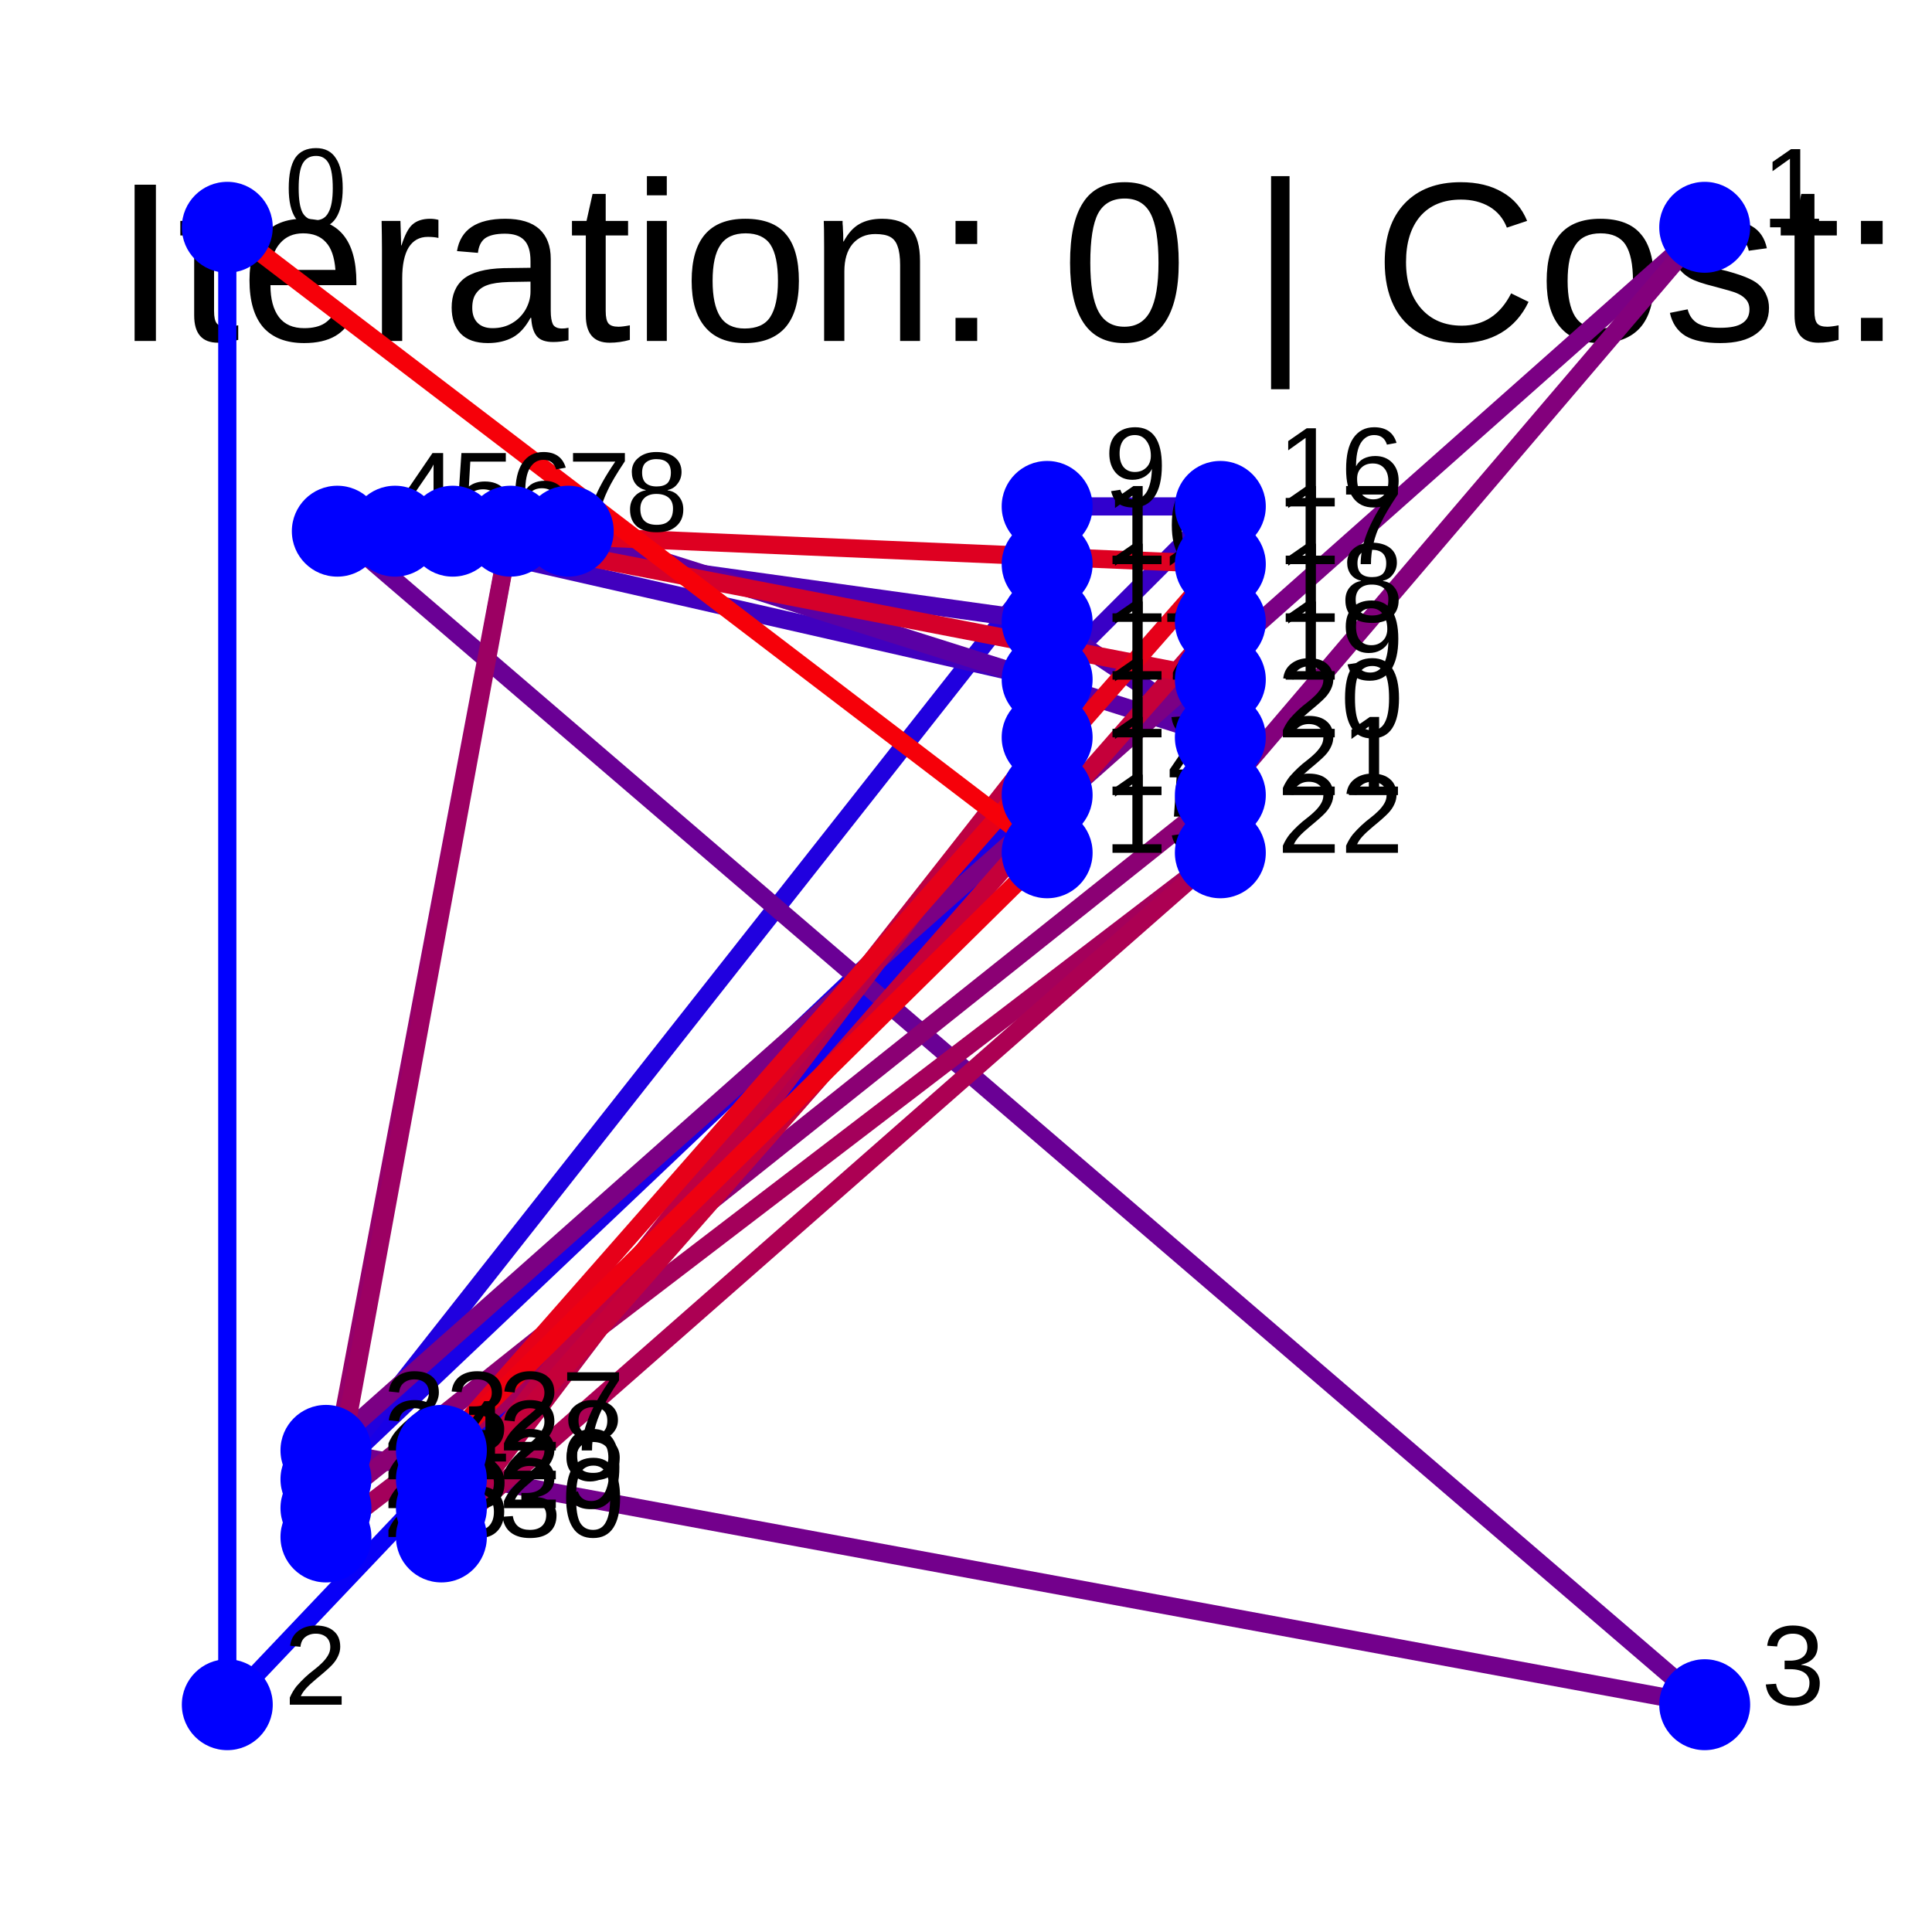
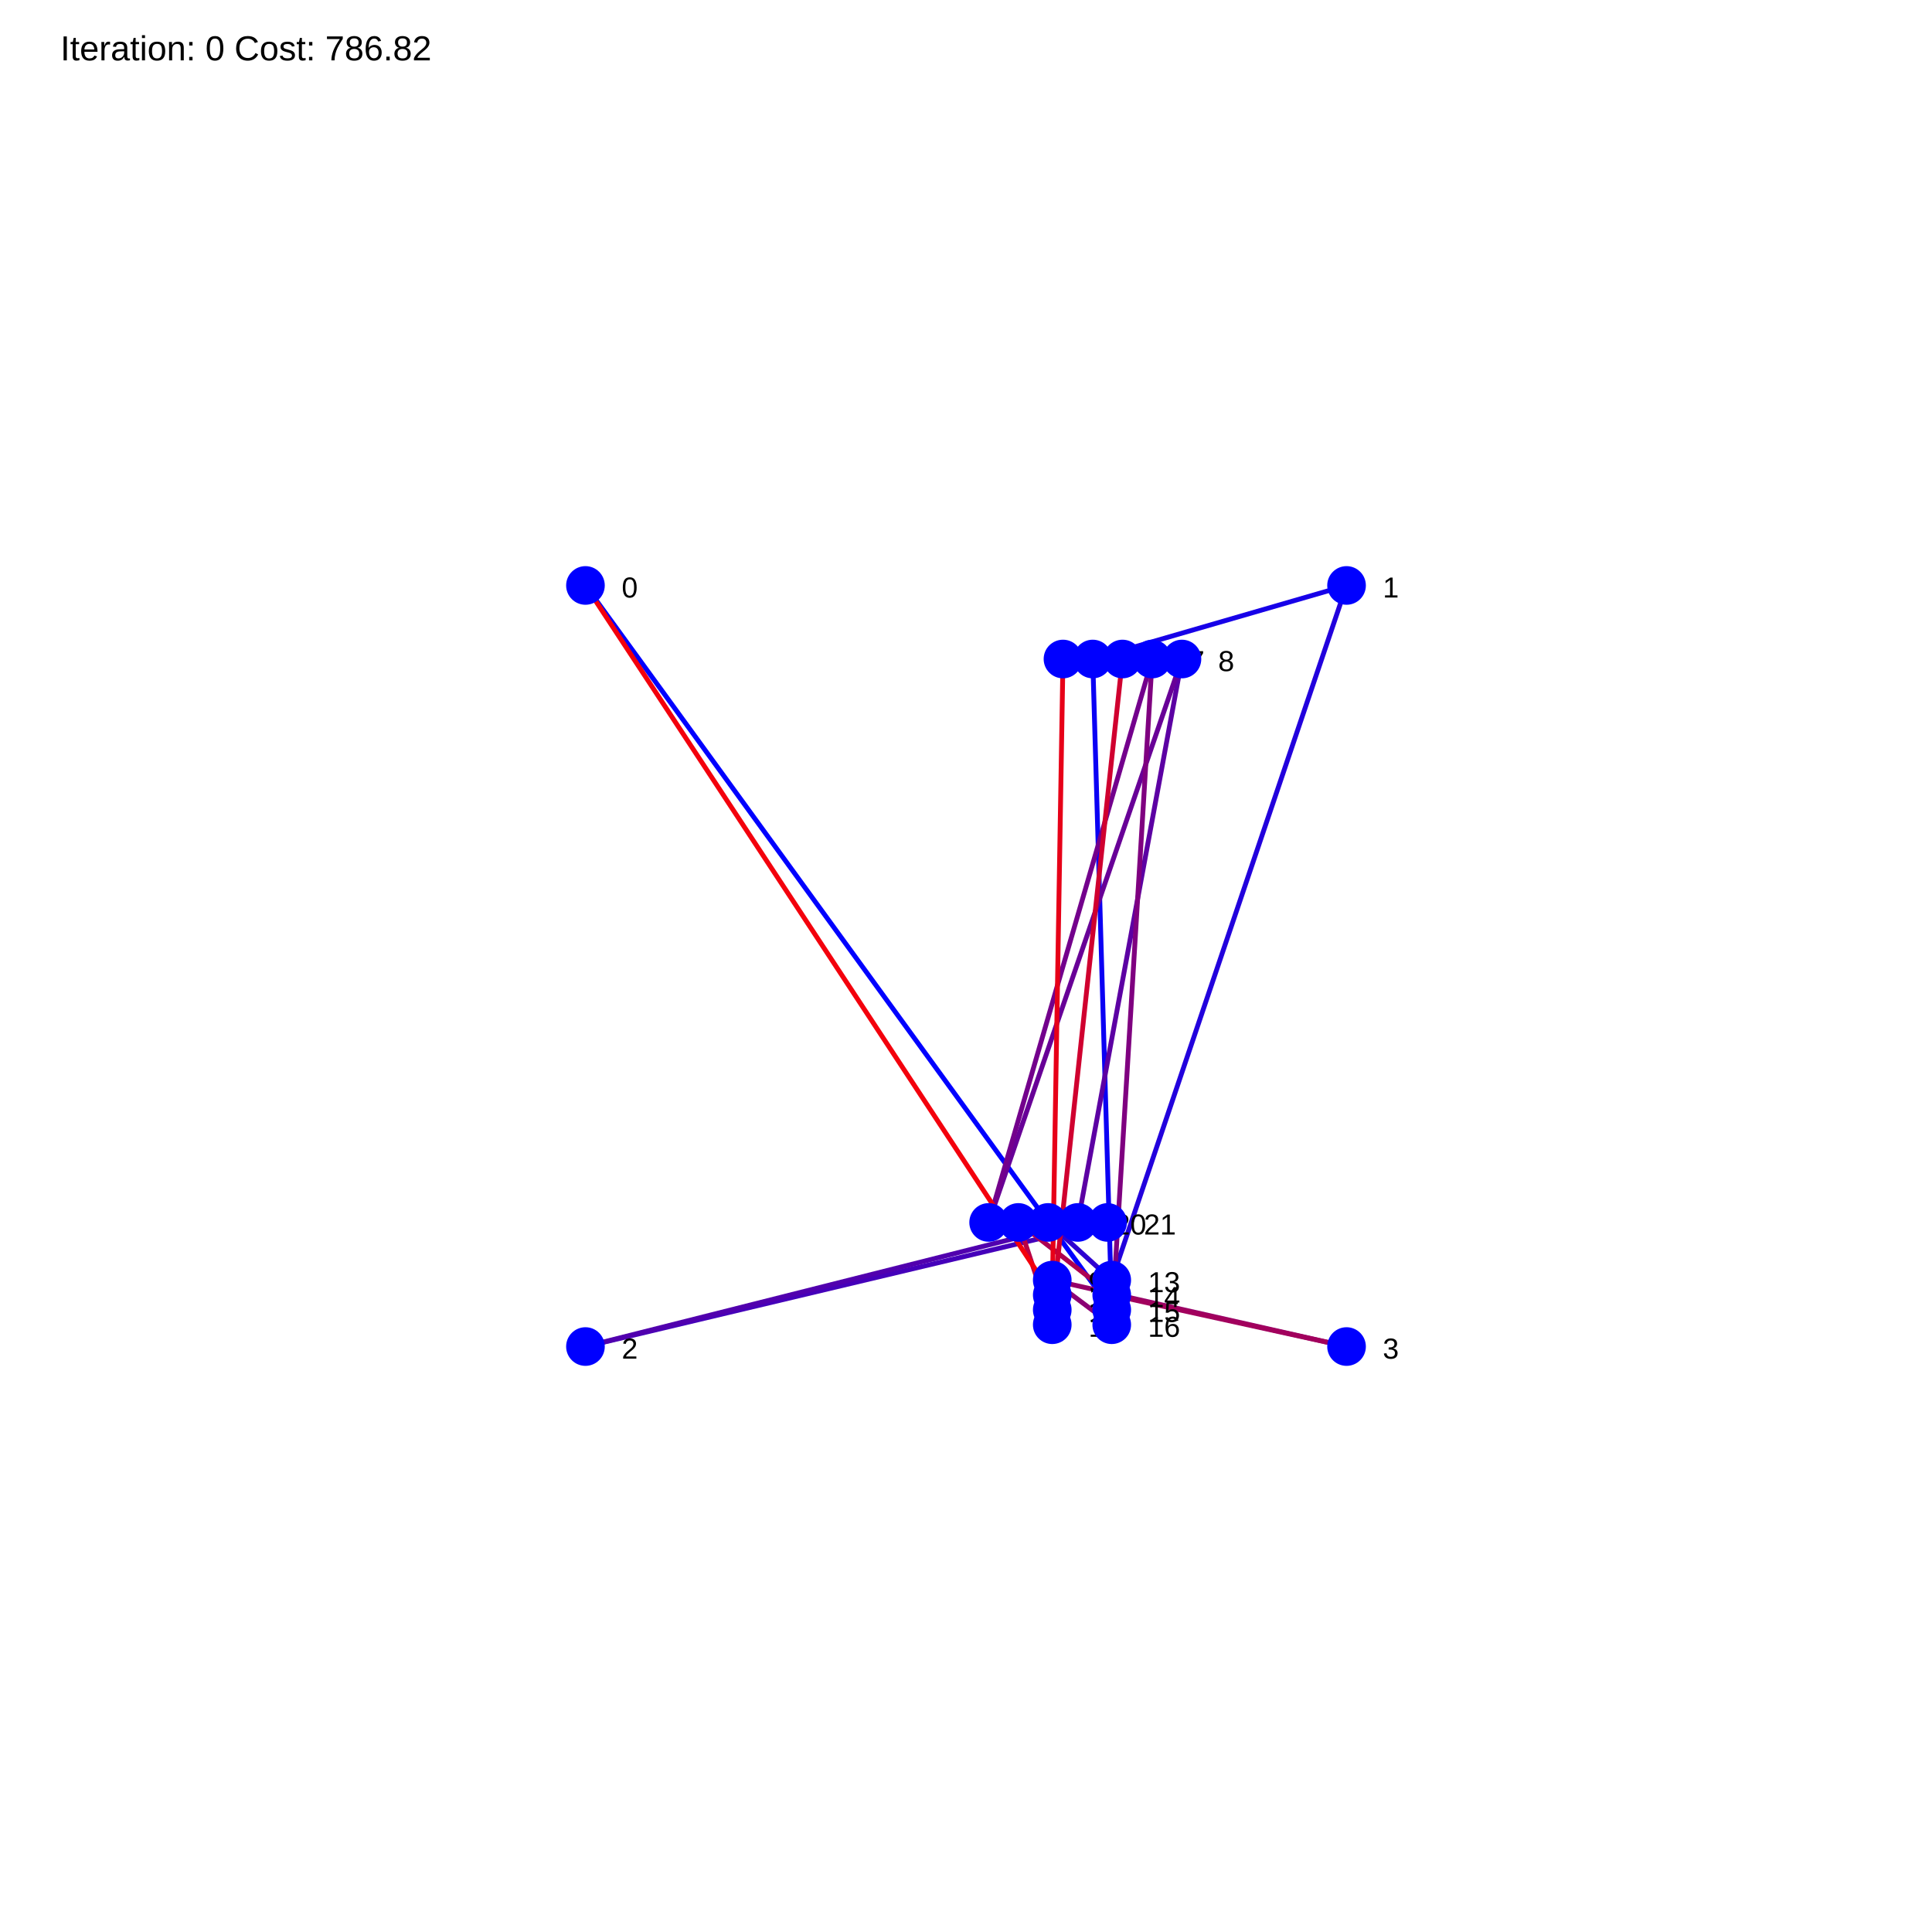
- <svg xmlns="http://www.w3.org/2000/svg" viewBox="-5 -5 85 85">
-   <rect x="-5" y="-5" width="85" height="85" fill="white" />
-   <text x="0" y="10" font-family="Arial" font-size="10" fill="black">Iteration: 0 | Cost: 1176.30</text>
+ <svg xmlns="http://www.w3.org/2000/svg" width="800" height="800" viewBox="-218.182 -218.182 800 800">
+   <rect x="-218.182" y="-218.182" width="800" height="800" fill="white" />
  <g>
-     <line x1="5.00" y1="5.00" x2="5.00" y2="70.00" stroke="rgb(0,0,255)" stroke-width="0.8" />
-     <line x1="5.00" y1="70.00" x2="14.42" y2="60.08" stroke="rgb(8,0,247)" stroke-width="0.8" />
-     <line x1="14.42" y1="60.08" x2="41.07" y2="29.98" stroke="rgb(16,0,239)" stroke-width="0.8" />
-     <line x1="41.07" y1="29.98" x2="9.34" y2="60.08" stroke="rgb(24,0,231)" stroke-width="0.8" />
-     <line x1="9.34" y1="60.08" x2="41.07" y2="19.82" stroke="rgb(32,0,223)" stroke-width="0.8" />
-     <line x1="41.07" y1="19.82" x2="41.07" y2="17.28" stroke="rgb(41,0,214)" stroke-width="0.8" />
-     <line x1="41.07" y1="17.28" x2="48.69" y2="17.28" stroke="rgb(49,0,206)" stroke-width="0.8" />
-     <line x1="48.69" y1="17.28" x2="41.07" y2="24.90" stroke="rgb(57,0,198)" stroke-width="0.8" />
-     <line x1="41.07" y1="24.90" x2="12.38" y2="18.37" stroke="rgb(65,0,190)" stroke-width="0.8" />
-     <line x1="12.38" y1="18.37" x2="41.07" y2="22.36" stroke="rgb(74,0,181)" stroke-width="0.8" />
-     <line x1="41.07" y1="22.36" x2="48.69" y2="27.44" stroke="rgb(82,0,173)" stroke-width="0.8" />
-     <line x1="48.69" y1="27.44" x2="20.00" y2="18.37" stroke="rgb(90,0,165)" stroke-width="0.8" />
-     <line x1="20.00" y1="18.37" x2="9.84" y2="18.37" stroke="rgb(98,0,157)" stroke-width="0.8" />
-     <line x1="9.84" y1="18.37" x2="70.00" y2="70.00" stroke="rgb(106,0,149)" stroke-width="0.8" />
-     <line x1="70.00" y1="70.00" x2="9.34" y2="58.81" stroke="rgb(115,0,140)" stroke-width="0.8" />
-     <line x1="9.34" y1="58.81" x2="70.00" y2="5.00" stroke="rgb(123,0,132)" stroke-width="0.8" />
-     <line x1="70.00" y1="5.00" x2="48.69" y2="29.98" stroke="rgb(131,0,124)" stroke-width="0.8" />
-     <line x1="48.69" y1="29.98" x2="9.34" y2="61.35" stroke="rgb(139,0,116)" stroke-width="0.8" />
-     <line x1="9.34" y1="61.35" x2="17.46" y2="18.37" stroke="rgb(148,0,107)" stroke-width="0.8" />
-     <line x1="17.46" y1="18.37" x2="9.34" y2="62.62" stroke="rgb(156,0,99)" stroke-width="0.8" />
-     <line x1="9.34" y1="62.62" x2="48.69" y2="32.52" stroke="rgb(164,0,91)" stroke-width="0.8" />
-     <line x1="48.69" y1="32.52" x2="14.42" y2="62.62" stroke="rgb(172,0,83)" stroke-width="0.8" />
-     <line x1="14.42" y1="62.62" x2="41.07" y2="27.44" stroke="rgb(180,0,75)" stroke-width="0.8" />
-     <line x1="41.07" y1="27.44" x2="14.42" y2="61.35" stroke="rgb(189,0,66)" stroke-width="0.8" />
-     <line x1="14.42" y1="61.35" x2="48.69" y2="22.36" stroke="rgb(197,0,58)" stroke-width="0.8" />
-     <line x1="48.69" y1="22.36" x2="48.69" y2="24.90" stroke="rgb(205,0,50)" stroke-width="0.8" />
-     <line x1="48.69" y1="24.90" x2="14.92" y2="18.37" stroke="rgb(213,0,42)" stroke-width="0.8" />
-     <line x1="14.92" y1="18.37" x2="48.69" y2="19.82" stroke="rgb(222,0,33)" stroke-width="0.8" />
-     <line x1="48.69" y1="19.82" x2="14.42" y2="58.81" stroke="rgb(230,0,25)" stroke-width="0.8" />
-     <line x1="14.42" y1="58.81" x2="41.07" y2="32.52" stroke="rgb(238,0,17)" stroke-width="0.8" />
-     <line x1="41.07" y1="32.52" x2="5.00" y2="5.00" stroke="rgb(246,0,9)" stroke-width="0.8" />
+     <line x1="24.242" y1="24.242" x2="242.165" y2="324.201" stroke="rgb(0,0,255)" stroke-width="2" />
+     <line x1="242.165" y1="324.201" x2="234.293" y2="54.703" stroke="rgb(11,0,244)" stroke-width="2" />
+     <line x1="234.293" y1="54.703" x2="339.394" y2="24.242" stroke="rgb(23,0,232)" stroke-width="2" />
+     <line x1="339.394" y1="24.242" x2="242.165" y2="311.886" stroke="rgb(34,0,221)" stroke-width="2" />
+     <line x1="242.165" y1="311.886" x2="215.822" y2="288.003" stroke="rgb(46,0,209)" stroke-width="2" />
+     <line x1="215.822" y1="288.003" x2="240.453" y2="288.003" stroke="rgb(57,0,198)" stroke-width="2" />
+     <line x1="240.453" y1="288.003" x2="24.242" y2="339.394" stroke="rgb(69,0,186)" stroke-width="2" />
+     <line x1="24.242" y1="339.394" x2="228.138" y2="288.003" stroke="rgb(81,0,174)" stroke-width="2" />
+     <line x1="228.138" y1="288.003" x2="271.238" y2="54.703" stroke="rgb(92,0,163)" stroke-width="2" />
+     <line x1="271.238" y1="54.703" x2="191.192" y2="288.003" stroke="rgb(104,0,151)" stroke-width="2" />
+     <line x1="191.192" y1="288.003" x2="258.923" y2="54.703" stroke="rgb(115,0,140)" stroke-width="2" />
+     <line x1="258.923" y1="54.703" x2="242.165" y2="330.359" stroke="rgb(127,0,128)" stroke-width="2" />
+     <line x1="242.165" y1="330.359" x2="217.534" y2="311.886" stroke="rgb(139,0,116)" stroke-width="2" />
+     <line x1="217.534" y1="311.886" x2="339.394" y2="339.394" stroke="rgb(150,0,105)" stroke-width="2" />
+     <line x1="339.394" y1="339.394" x2="242.165" y2="318.044" stroke="rgb(162,0,93)" stroke-width="2" />
+     <line x1="242.165" y1="318.044" x2="203.507" y2="288.003" stroke="rgb(173,0,82)" stroke-width="2" />
+     <line x1="203.507" y1="288.003" x2="217.534" y2="330.359" stroke="rgb(185,0,70)" stroke-width="2" />
+     <line x1="217.534" y1="330.359" x2="217.534" y2="324.201" stroke="rgb(197,0,58)" stroke-width="2" />
+     <line x1="217.534" y1="324.201" x2="246.608" y2="54.703" stroke="rgb(208,0,47)" stroke-width="2" />
+     <line x1="246.608" y1="54.703" x2="221.977" y2="54.703" stroke="rgb(220,0,35)" stroke-width="2" />
+     <line x1="221.977" y1="54.703" x2="217.534" y2="318.044" stroke="rgb(231,0,24)" stroke-width="2" />
+     <line x1="217.534" y1="318.044" x2="24.242" y2="24.242" stroke="rgb(243,0,12)" stroke-width="2" />
  </g>
  <g>
-     <circle cx="5.00" cy="5.00" r="2" fill="blue" />
-     <text x="7.50" y="5.00" font-family="Arial" font-size="5" fill="black">0</text>
-     <circle cx="70.00" cy="5.00" r="2" fill="blue" />
-     <text x="72.50" y="5.00" font-family="Arial" font-size="5" fill="black">1</text>
-     <circle cx="5.00" cy="70.00" r="2" fill="blue" />
-     <text x="7.50" y="70.00" font-family="Arial" font-size="5" fill="black">2</text>
-     <circle cx="70.00" cy="70.00" r="2" fill="blue" />
-     <text x="72.50" y="70.00" font-family="Arial" font-size="5" fill="black">3</text>
-     <circle cx="9.84" cy="18.37" r="2" fill="blue" />
-     <text x="12.34" y="18.37" font-family="Arial" font-size="5" fill="black">4</text>
-     <circle cx="12.38" cy="18.37" r="2" fill="blue" />
-     <text x="14.88" y="18.37" font-family="Arial" font-size="5" fill="black">5</text>
-     <circle cx="14.92" cy="18.37" r="2" fill="blue" />
-     <text x="17.42" y="18.37" font-family="Arial" font-size="5" fill="black">6</text>
-     <circle cx="17.46" cy="18.37" r="2" fill="blue" />
-     <text x="19.96" y="18.37" font-family="Arial" font-size="5" fill="black">7</text>
-     <circle cx="20.00" cy="18.37" r="2" fill="blue" />
-     <text x="22.50" y="18.37" font-family="Arial" font-size="5" fill="black">8</text>
-     <circle cx="41.07" cy="17.28" r="2" fill="blue" />
-     <text x="43.57" y="17.28" font-family="Arial" font-size="5" fill="black">9</text>
-     <circle cx="41.07" cy="19.82" r="2" fill="blue" />
-     <text x="43.57" y="19.82" font-family="Arial" font-size="5" fill="black">10</text>
-     <circle cx="41.07" cy="22.36" r="2" fill="blue" />
-     <text x="43.57" y="22.36" font-family="Arial" font-size="5" fill="black">11</text>
-     <circle cx="41.07" cy="24.90" r="2" fill="blue" />
-     <text x="43.57" y="24.90" font-family="Arial" font-size="5" fill="black">12</text>
-     <circle cx="41.07" cy="27.44" r="2" fill="blue" />
-     <text x="43.57" y="27.44" font-family="Arial" font-size="5" fill="black">13</text>
-     <circle cx="41.07" cy="29.98" r="2" fill="blue" />
-     <text x="43.57" y="29.98" font-family="Arial" font-size="5" fill="black">14</text>
-     <circle cx="41.07" cy="32.52" r="2" fill="blue" />
-     <text x="43.57" y="32.52" font-family="Arial" font-size="5" fill="black">15</text>
-     <circle cx="48.69" cy="17.28" r="2" fill="blue" />
-     <text x="51.19" y="17.28" font-family="Arial" font-size="5" fill="black">16</text>
-     <circle cx="48.69" cy="19.82" r="2" fill="blue" />
-     <text x="51.19" y="19.82" font-family="Arial" font-size="5" fill="black">17</text>
-     <circle cx="48.69" cy="22.36" r="2" fill="blue" />
-     <text x="51.19" y="22.36" font-family="Arial" font-size="5" fill="black">18</text>
-     <circle cx="48.69" cy="24.90" r="2" fill="blue" />
-     <text x="51.19" y="24.90" font-family="Arial" font-size="5" fill="black">19</text>
-     <circle cx="48.69" cy="27.44" r="2" fill="blue" />
-     <text x="51.19" y="27.44" font-family="Arial" font-size="5" fill="black">20</text>
-     <circle cx="48.69" cy="29.98" r="2" fill="blue" />
-     <text x="51.19" y="29.98" font-family="Arial" font-size="5" fill="black">21</text>
-     <circle cx="48.69" cy="32.52" r="2" fill="blue" />
-     <text x="51.19" y="32.52" font-family="Arial" font-size="5" fill="black">22</text>
-     <circle cx="9.34" cy="58.81" r="2" fill="blue" />
-     <text x="11.84" y="58.81" font-family="Arial" font-size="5" fill="black">23</text>
-     <circle cx="9.34" cy="60.08" r="2" fill="blue" />
-     <text x="11.84" y="60.08" font-family="Arial" font-size="5" fill="black">24</text>
-     <circle cx="9.34" cy="61.35" r="2" fill="blue" />
-     <text x="11.84" y="61.35" font-family="Arial" font-size="5" fill="black">25</text>
-     <circle cx="9.34" cy="62.62" r="2" fill="blue" />
-     <text x="11.84" y="62.62" font-family="Arial" font-size="5" fill="black">26</text>
-     <circle cx="14.42" cy="58.81" r="2" fill="blue" />
-     <text x="16.92" y="58.81" font-family="Arial" font-size="5" fill="black">27</text>
-     <circle cx="14.42" cy="60.08" r="2" fill="blue" />
-     <text x="16.92" y="60.08" font-family="Arial" font-size="5" fill="black">28</text>
-     <circle cx="14.42" cy="61.35" r="2" fill="blue" />
-     <text x="16.92" y="61.35" font-family="Arial" font-size="5" fill="black">29</text>
-     <circle cx="14.42" cy="62.62" r="2" fill="blue" />
-     <text x="16.92" y="62.62" font-family="Arial" font-size="5" fill="black">30</text>
+     <circle cx="24.242" cy="24.242" r="8" fill="blue" />
+     <text x="39.242" y="29.242" font-family="Arial" font-size="12" fill="black">0</text>
+     <circle cx="339.394" cy="24.242" r="8" fill="blue" />
+     <text x="354.394" y="29.242" font-family="Arial" font-size="12" fill="black">1</text>
+     <circle cx="24.242" cy="339.394" r="8" fill="blue" />
+     <text x="39.242" y="344.394" font-family="Arial" font-size="12" fill="black">2</text>
+     <circle cx="339.394" cy="339.394" r="8" fill="blue" />
+     <text x="354.394" y="344.394" font-family="Arial" font-size="12" fill="black">3</text>
+     <circle cx="221.977" cy="54.703" r="8" fill="blue" />
+     <text x="236.977" y="59.703" font-family="Arial" font-size="12" fill="black">4</text>
+     <circle cx="234.293" cy="54.703" r="8" fill="blue" />
+     <text x="249.293" y="59.703" font-family="Arial" font-size="12" fill="black">5</text>
+     <circle cx="246.608" cy="54.703" r="8" fill="blue" />
+     <text x="261.608" y="59.703" font-family="Arial" font-size="12" fill="black">6</text>
+     <circle cx="258.923" cy="54.703" r="8" fill="blue" />
+     <text x="273.923" y="59.703" font-family="Arial" font-size="12" fill="black">7</text>
+     <circle cx="271.238" cy="54.703" r="8" fill="blue" />
+     <text x="286.238" y="59.703" font-family="Arial" font-size="12" fill="black">8</text>
+     <circle cx="217.534" cy="311.886" r="8" fill="blue" />
+     <text x="232.534" y="316.886" font-family="Arial" font-size="12" fill="black">9</text>
+     <circle cx="217.534" cy="318.044" r="8" fill="blue" />
+     <text x="232.534" y="323.044" font-family="Arial" font-size="12" fill="black">10</text>
+     <circle cx="217.534" cy="324.201" r="8" fill="blue" />
+     <text x="232.534" y="329.201" font-family="Arial" font-size="12" fill="black">11</text>
+     <circle cx="217.534" cy="330.359" r="8" fill="blue" />
+     <text x="232.534" y="335.359" font-family="Arial" font-size="12" fill="black">12</text>
+     <circle cx="242.165" cy="311.886" r="8" fill="blue" />
+     <text x="257.165" y="316.886" font-family="Arial" font-size="12" fill="black">13</text>
+     <circle cx="242.165" cy="318.044" r="8" fill="blue" />
+     <text x="257.165" y="323.044" font-family="Arial" font-size="12" fill="black">14</text>
+     <circle cx="242.165" cy="324.201" r="8" fill="blue" />
+     <text x="257.165" y="329.201" font-family="Arial" font-size="12" fill="black">15</text>
+     <circle cx="242.165" cy="330.359" r="8" fill="blue" />
+     <text x="257.165" y="335.359" font-family="Arial" font-size="12" fill="black">16</text>
+     <circle cx="191.192" cy="288.003" r="8" fill="blue" />
+     <text x="206.192" y="293.003" font-family="Arial" font-size="12" fill="black">17</text>
+     <circle cx="203.507" cy="288.003" r="8" fill="blue" />
+     <text x="218.507" y="293.003" font-family="Arial" font-size="12" fill="black">18</text>
+     <circle cx="215.822" cy="288.003" r="8" fill="blue" />
+     <text x="230.822" y="293.003" font-family="Arial" font-size="12" fill="black">19</text>
+     <circle cx="228.138" cy="288.003" r="8" fill="blue" />
+     <text x="243.138" y="293.003" font-family="Arial" font-size="12" fill="black">20</text>
+     <circle cx="240.453" cy="288.003" r="8" fill="blue" />
+     <text x="255.453" y="293.003" font-family="Arial" font-size="12" fill="black">21</text>
  </g>
+   <text x="-193.182" y="-193.182" font-family="Arial" font-size="14.4" fill="black">Iteration: 0 Cost: 786.82</text>
</svg>
